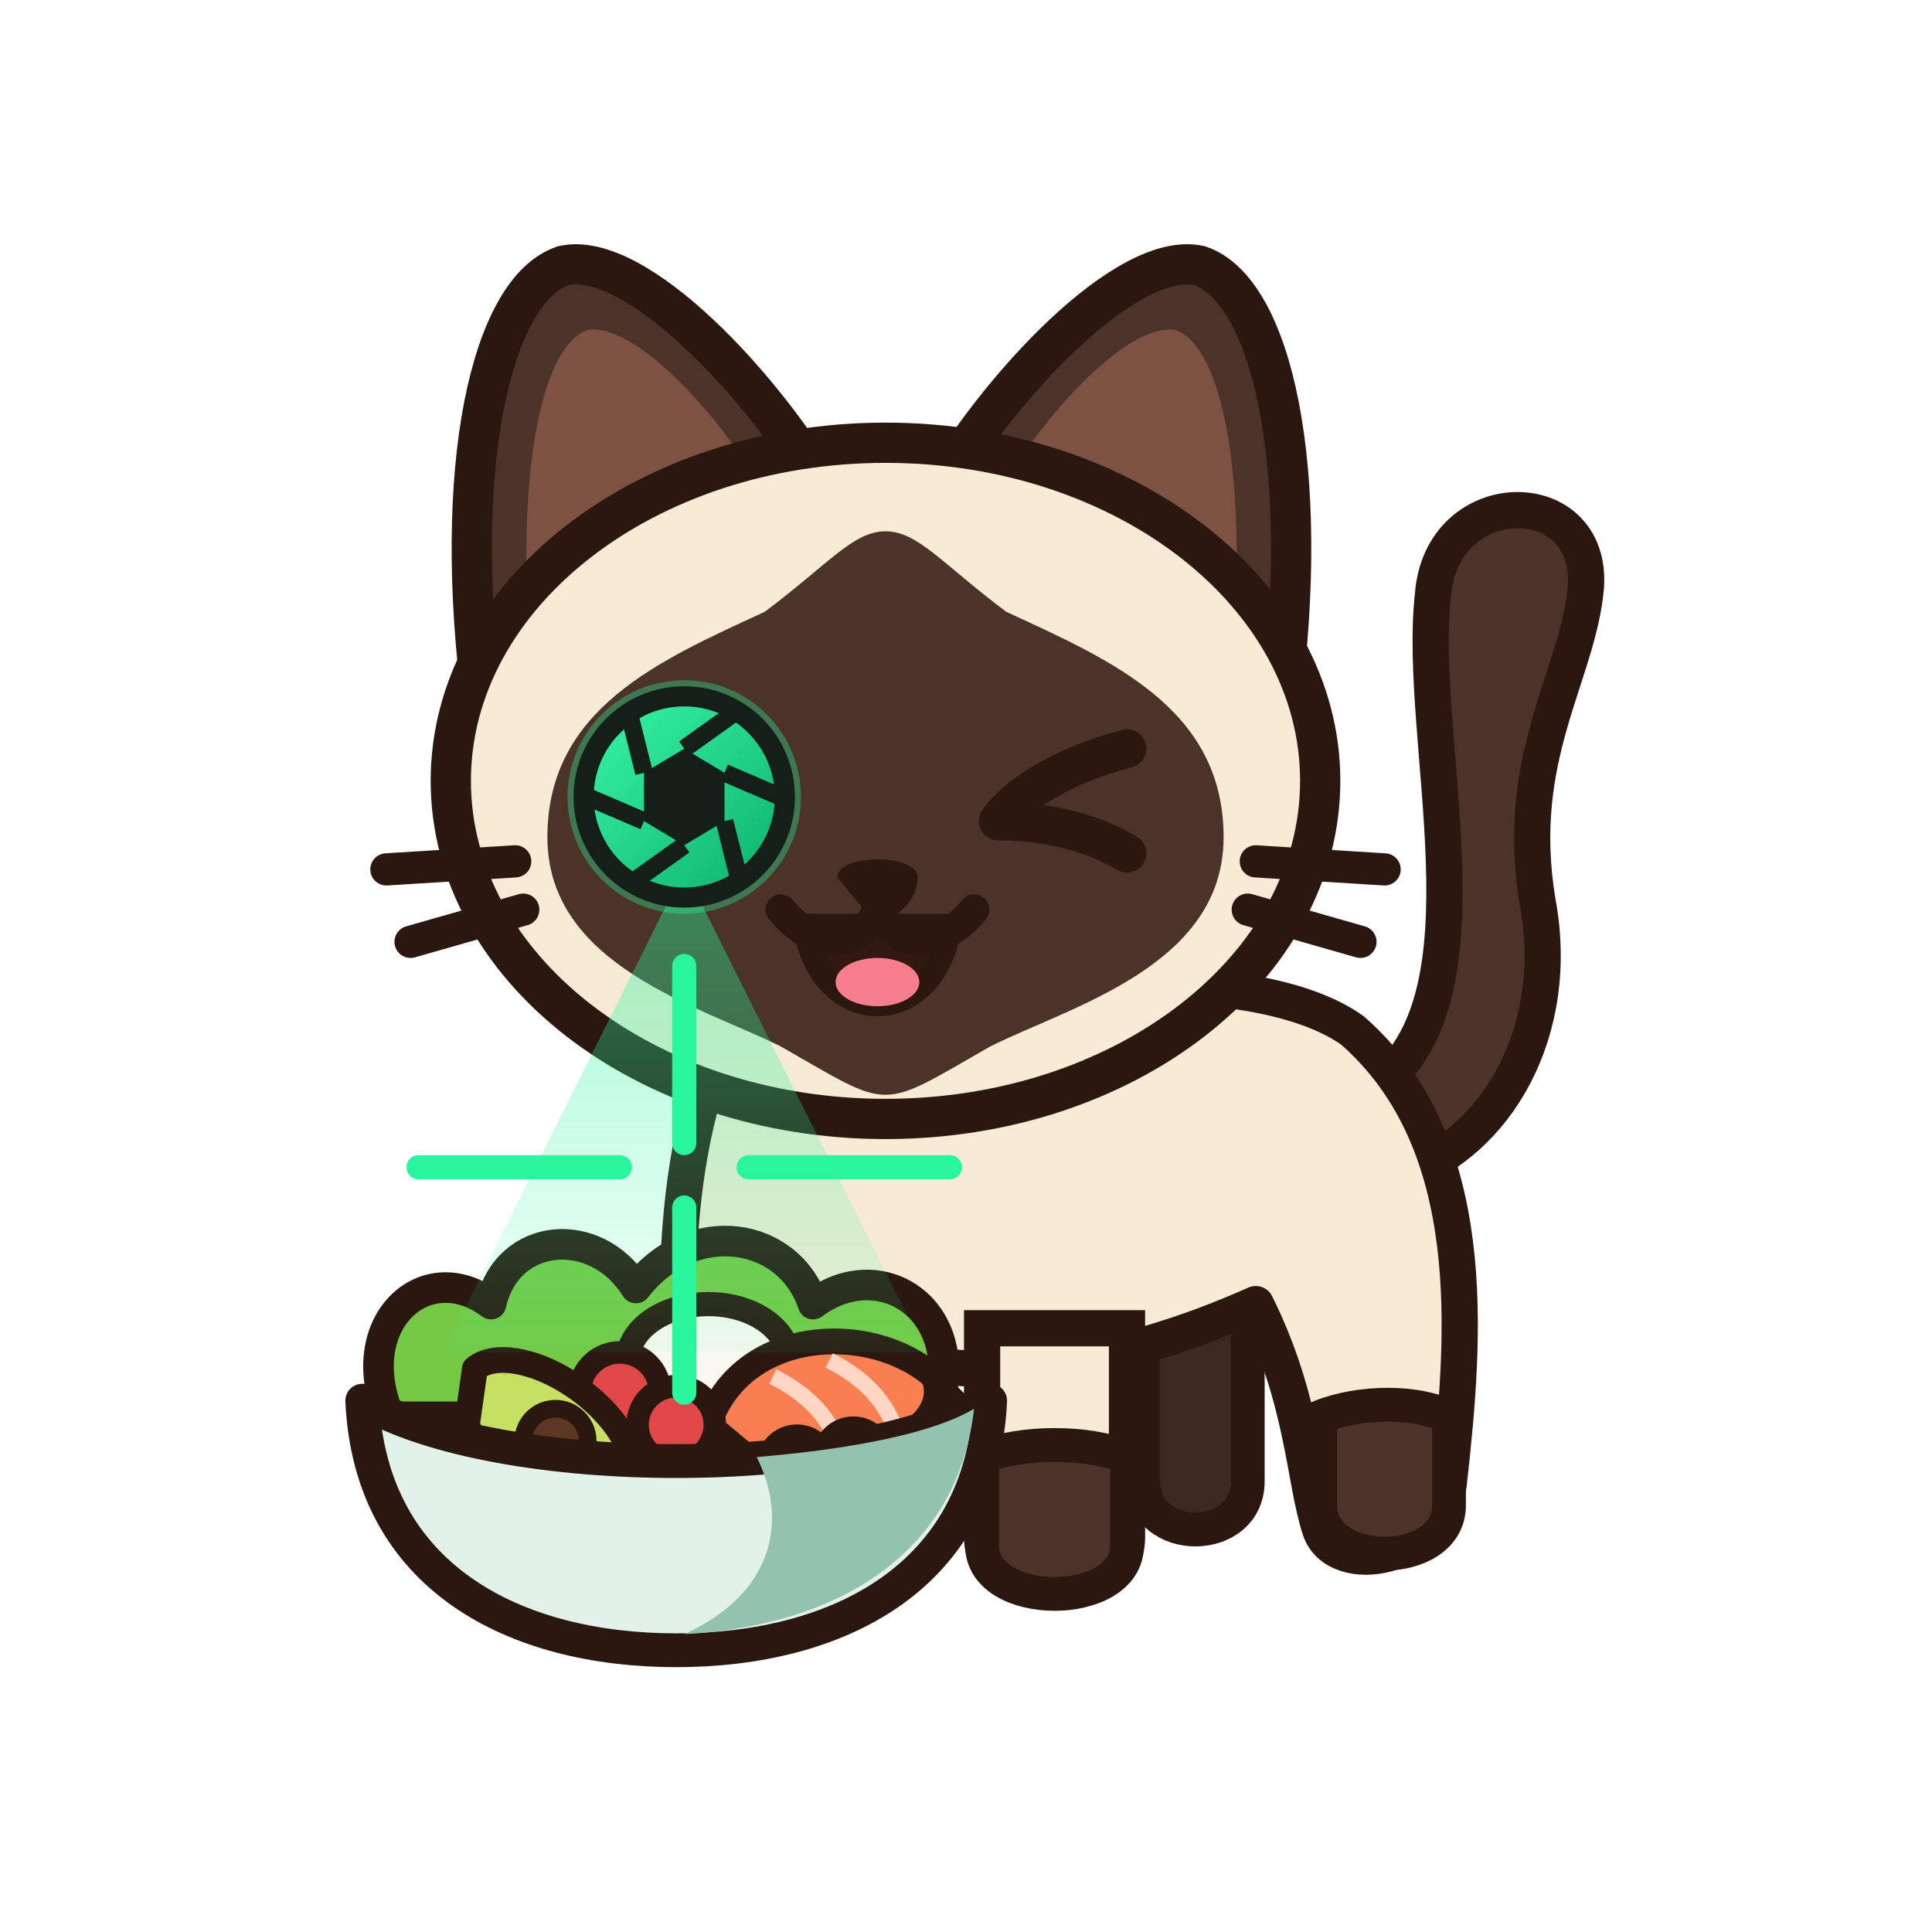
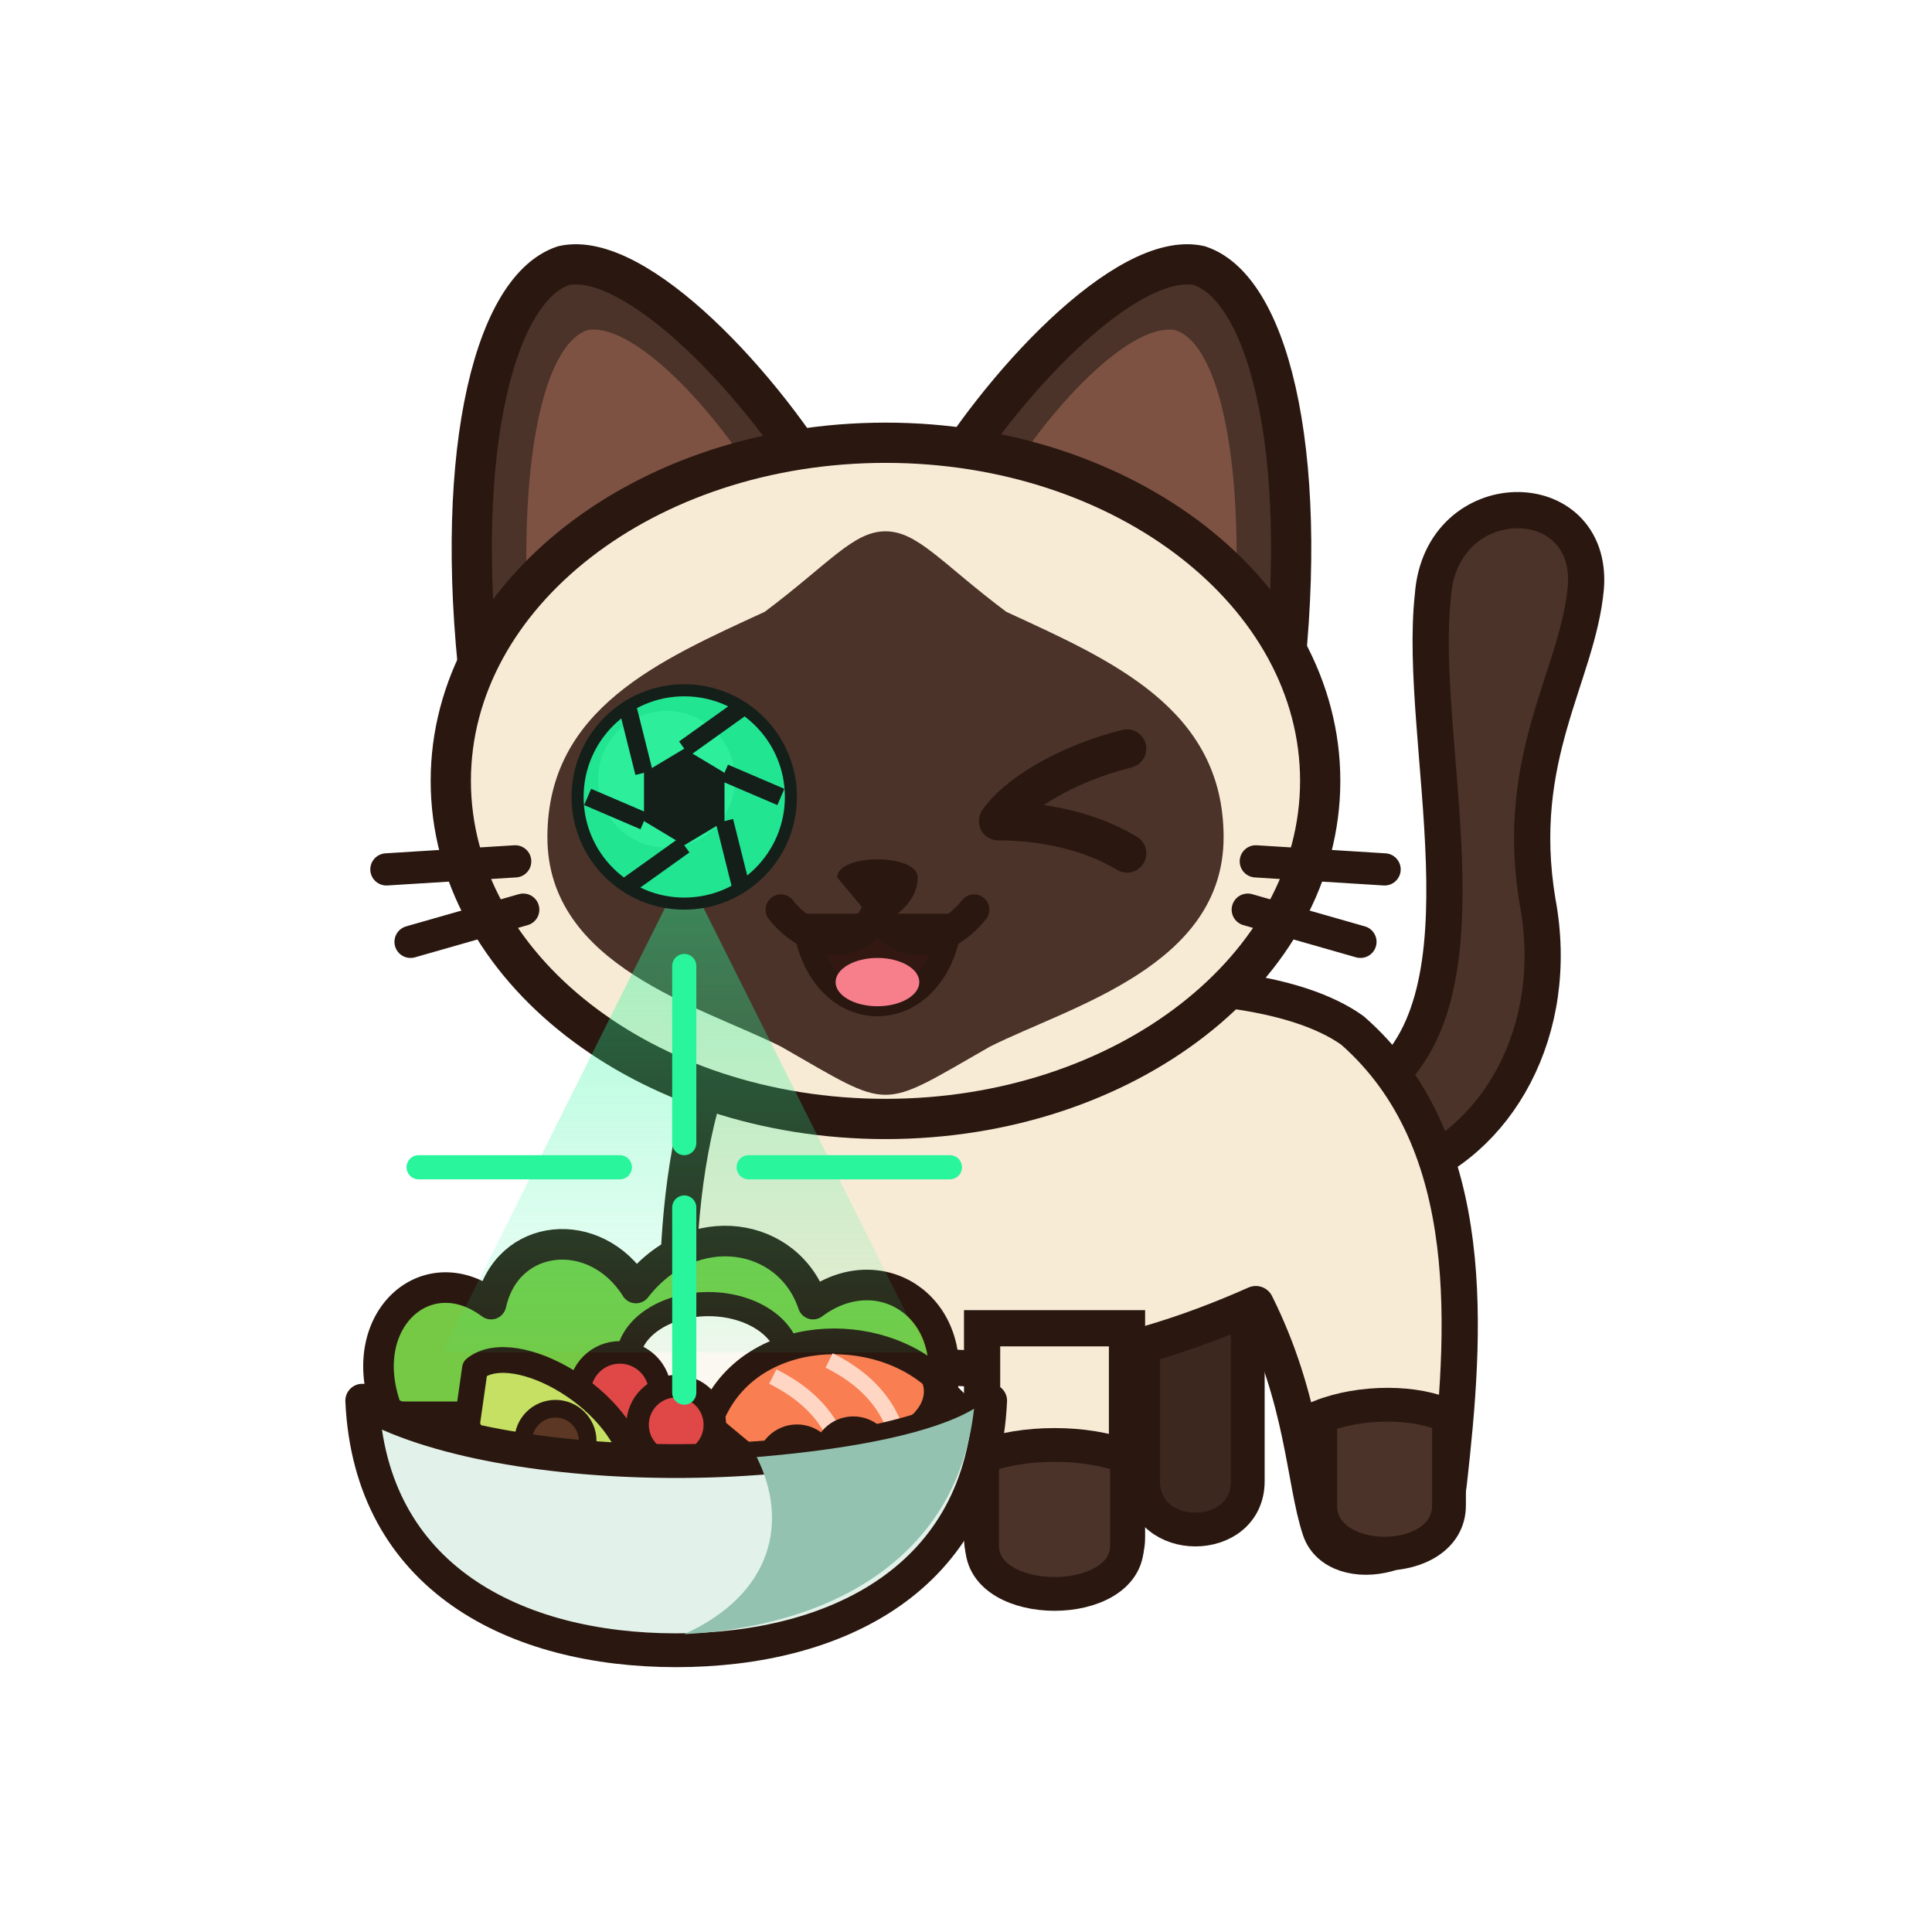
<svg xmlns="http://www.w3.org/2000/svg" viewBox="0 0 240 240" width="100%" height="100%">
  <defs>
    <linearGradient id="scanConeGrad" x1="0%" y1="0%" x2="0%" y2="100%">
      <stop offset="0%" stop-color="#28F59C" stop-opacity="0.45" />
      <stop offset="100%" stop-color="#28F59C" stop-opacity="0.06" />
    </linearGradient>
    <linearGradient id="scannerIris" x1="0%" y1="0%" x2="100%" y2="100%">
      <stop offset="0%" stop-color="#38F8A6" />
      <stop offset="100%" stop-color="#0CAE6B" />
    </linearGradient>
  </defs>
  <path d="M 171 135 C 186 124 176 92 178 74 C 179 60 198 60 197 73 C 196 84 188 94 191 112 C 194 128 186 142 174 146 Z" fill="#4B3329" stroke="#2A1810" stroke-width="4.5" stroke-linejoin="round" />
  <path d="M 142 162 L 142 184 C 142 192 155 192 155 184 L 155 162 Z" fill="#3D2820" stroke="#2A1810" stroke-width="4.2" />
  <path d="M 88 134 C 82 152 84 178 88 188 L 106 188 L 106 168 C 122 172 138 170 156 162 C 162 174 162 184 164 190 C 166 196 179 194 180 184 C 182 166 184 142 168 128 C 154 118 112 122 88 134 Z" fill="#F7EBD6" stroke="#2A1810" stroke-width="4.5" stroke-linejoin="round" />
  <path d="M 122 165 L 122 191 C 122 200 140 200 140 191 L 140 165 Z" fill="#F7EBD6" stroke="#2A1810" stroke-width="4.5" />
  <path d="M 122 181 C 127 179 135 179 140 181 L 140 192 C 140 200 122 200 122 192 Z" fill="#4B3329" stroke="#2A1810" stroke-width="4.2" />
  <path d="M 164 176 C 169 174 176 174 180 176 L 180 187 C 180 195 164 195 164 187 Z" fill="#4B3329" stroke="#2A1810" stroke-width="4.2" />
  <path d="M 60 88 C 56 58 61 36 70 33 C 79 31 95 48 103 62 Z" fill="#4B3329" stroke="#2A1810" stroke-width="5" stroke-linejoin="round" />
  <path d="M 66 82 C 64 60 67 43 73 41 C 79 40 90 52 96 63 Z" fill="#7D5243" />
  <path d="M 159 88 C 163 58 158 36 149 33 C 140 31 124 48 116 62 Z" fill="#4B3329" stroke="#2A1810" stroke-width="5" stroke-linejoin="round" />
  <path d="M 153 82 C 155 60 152 43 146 41 C 140 40 129 52 123 63 Z" fill="#7D5243" />
  <ellipse cx="110" cy="97" rx="54" ry="42" fill="#F7EBD6" stroke="#2A1810" stroke-width="5" />
  <path d="M 68 104 C 68 88 82 82 95 76 C 103 70 106 66 110 66 C 114 66 117 70 125 76 C 138 82 152 88 152 104 C 152 120 133 125 123 130 C 116 134 113 136 110 136 C 107 136 104 134 97 130 C 87 125 68 120 68 104 Z" fill="#4B3329" />
  <path d="M 140 93 C 132 95 126 99 124 102 C 129 102 135 103 140 106" stroke="#2A1810" stroke-width="4.8" stroke-linecap="round" stroke-linejoin="round" fill="none" />
  <path d="M 104 109 C 104 106 114 106 114 109 C 114 113 109 115 109 115 Z" fill="#2A1810" />
  <path d="M 100 115 C 102 128 116 128 118 115 Z" fill="#331812" stroke="#2A1810" stroke-width="3" stroke-linejoin="round" />
  <ellipse cx="109" cy="122" rx="5.2" ry="3" fill="#F77E8B" />
  <path d="M 97 113 C 101 118 107 118 109 113 C 111 118 117 118 121 113" stroke="#2A1810" stroke-width="3.8" stroke-linecap="round" fill="none" />
  <line x1="48" y1="108" x2="64" y2="107" stroke="#2A1810" stroke-width="4" stroke-linecap="round" />
  <line x1="51" y1="117" x2="65" y2="113" stroke="#2A1810" stroke-width="4" stroke-linecap="round" />
  <line x1="172" y1="108" x2="156" y2="107" stroke="#2A1810" stroke-width="4" stroke-linecap="round" />
  <line x1="169" y1="117" x2="155" y2="113" stroke="#2A1810" stroke-width="4" stroke-linecap="round" />
  <g>
    <path d="M 48 175 C 44 164 53 156 61 162 C 63 153 74 152 79 160 C 86 151 98 153 101 162 C 109 156 119 162 117 173 L 120 176 L 46 176 Z" fill="#76C945" stroke="#2A1810" stroke-width="3.8" stroke-linejoin="round" />
    <ellipse cx="88" cy="169" rx="10" ry="7" fill="#FAF8F0" stroke="#2A1810" stroke-width="3" />
    <path d="M 88 177 C 92 165 108 164 116 171 C 118 176 112 182 94 182 Z" fill="#F97E52" stroke="#2A1810" stroke-width="3.2" stroke-linejoin="round" />
    <path d="M 96 171 Q 102 174 104 179" stroke="#FFD6C4" stroke-width="2" fill="none" />
    <path d="M 103 169 Q 109 172 111 177" stroke="#FFD6C4" stroke-width="2" fill="none" />
    <circle cx="77" cy="173" r="5" fill="#E04848" stroke="#2A1810" stroke-width="2.8" />
    <circle cx="84" cy="177" r="4.8" fill="#E04848" stroke="#2A1810" stroke-width="2.8" />
    <circle cx="99" cy="182" r="3.8" fill="#C82838" stroke="#2A1810" stroke-width="2.5" />
    <circle cx="106" cy="181" r="3.8" fill="#C82838" stroke="#2A1810" stroke-width="2.5" />
    <path d="M 59 170 C 64 166 78 174 79 183 C 74 186 61 185 58 177 Z" fill="#C5E063" stroke="#2A1810" stroke-width="3.2" stroke-linejoin="round" />
    <circle cx="69" cy="179" r="4" fill="#5C3824" stroke="#2A1810" stroke-width="2.2" />
    <path d="M 45 174 C 46 196 64 205 84 205 C 104 205 122 196 123 174 C 106 184 62 184 45 174 Z" fill="#E2F2EA" stroke="#2A1810" stroke-width="4.2" stroke-linejoin="round" />
    <path d="M 94 181 C 106 180 116 178 121 175 C 119 193 104 202 85 203 C 96 198 98 189 94 181 Z" fill="#94C2B0" />
  </g>
  <g>
    <polygon points="85,108 55,168 115,168" fill="url(#scanConeGrad)" />
    <line x1="85" y1="120" x2="85" y2="142" stroke="#28F59C" stroke-width="3" stroke-linecap="round" />
    <line x1="85" y1="150" x2="85" y2="173" stroke="#28F59C" stroke-width="3" stroke-linecap="round" />
    <line x1="52" y1="145" x2="77" y2="145" stroke="#28F59C" stroke-width="3" stroke-linecap="round" />
    <line x1="93" y1="145" x2="118" y2="145" stroke="#28F59C" stroke-width="3" stroke-linecap="round" />
  </g>
  <g>
-     <circle cx="85" cy="99" r="14.5" fill="#28F59C" opacity="0.35" />
-     <circle cx="85" cy="99" r="12.5" fill="url(#scannerIris)" stroke="#141F1A" stroke-width="2.5" />
+     <circle cx="85" cy="99" r="14" fill="#141F1A" />
+     <circle cx="85" cy="99" r="12.5" fill="#22E592" />
+     <circle cx="82.8" cy="96.8" r="8.5" fill="#38F8A6" opacity="0.45" />
    <polygon points="85,93 90,96 90,102 85,105 80,102 80,96" fill="#141F1A" />
    <line x1="85" y1="93" x2="92" y2="88" stroke="#141F1A" stroke-width="2.2" />
    <line x1="90" y1="96" x2="97" y2="99" stroke="#141F1A" stroke-width="2.2" />
    <line x1="90" y1="102" x2="92" y2="110" stroke="#141F1A" stroke-width="2.2" />
    <line x1="85" y1="105" x2="78" y2="110" stroke="#141F1A" stroke-width="2.2" />
    <line x1="80" y1="102" x2="73" y2="99" stroke="#141F1A" stroke-width="2.2" />
    <line x1="80" y1="96" x2="78" y2="88" stroke="#141F1A" stroke-width="2.2" />
  </g>
</svg>
